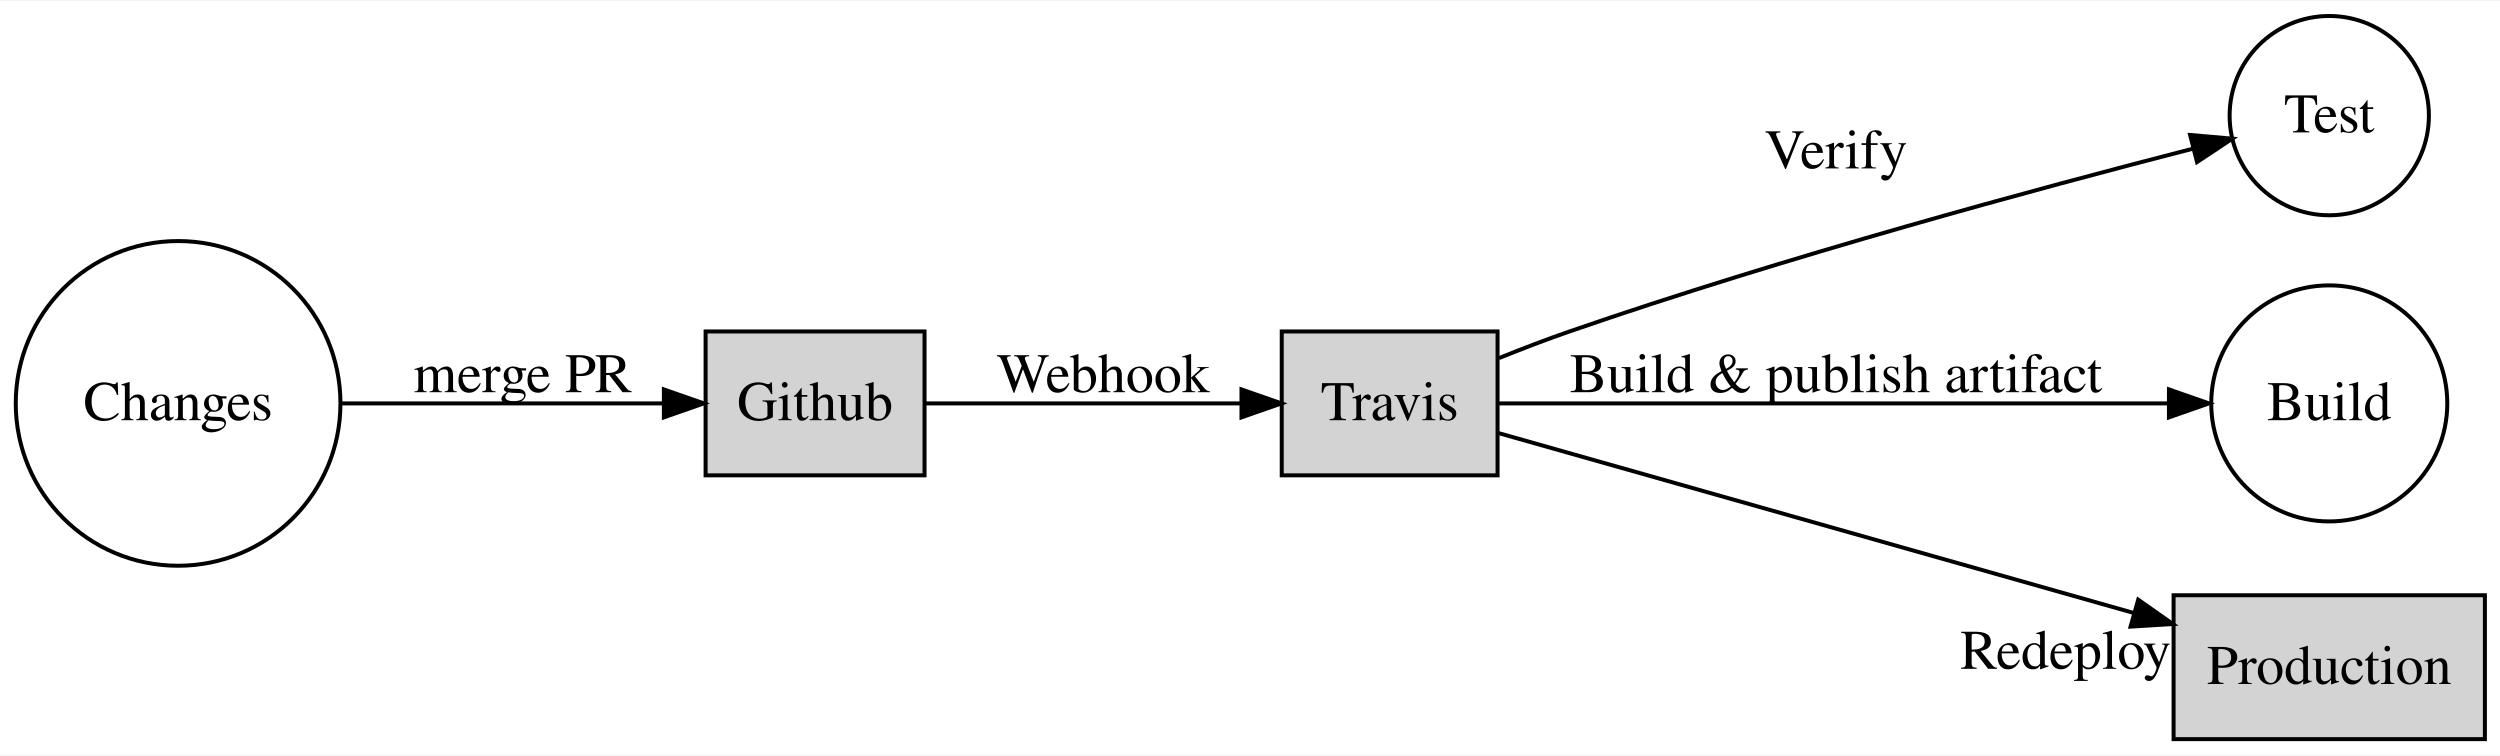
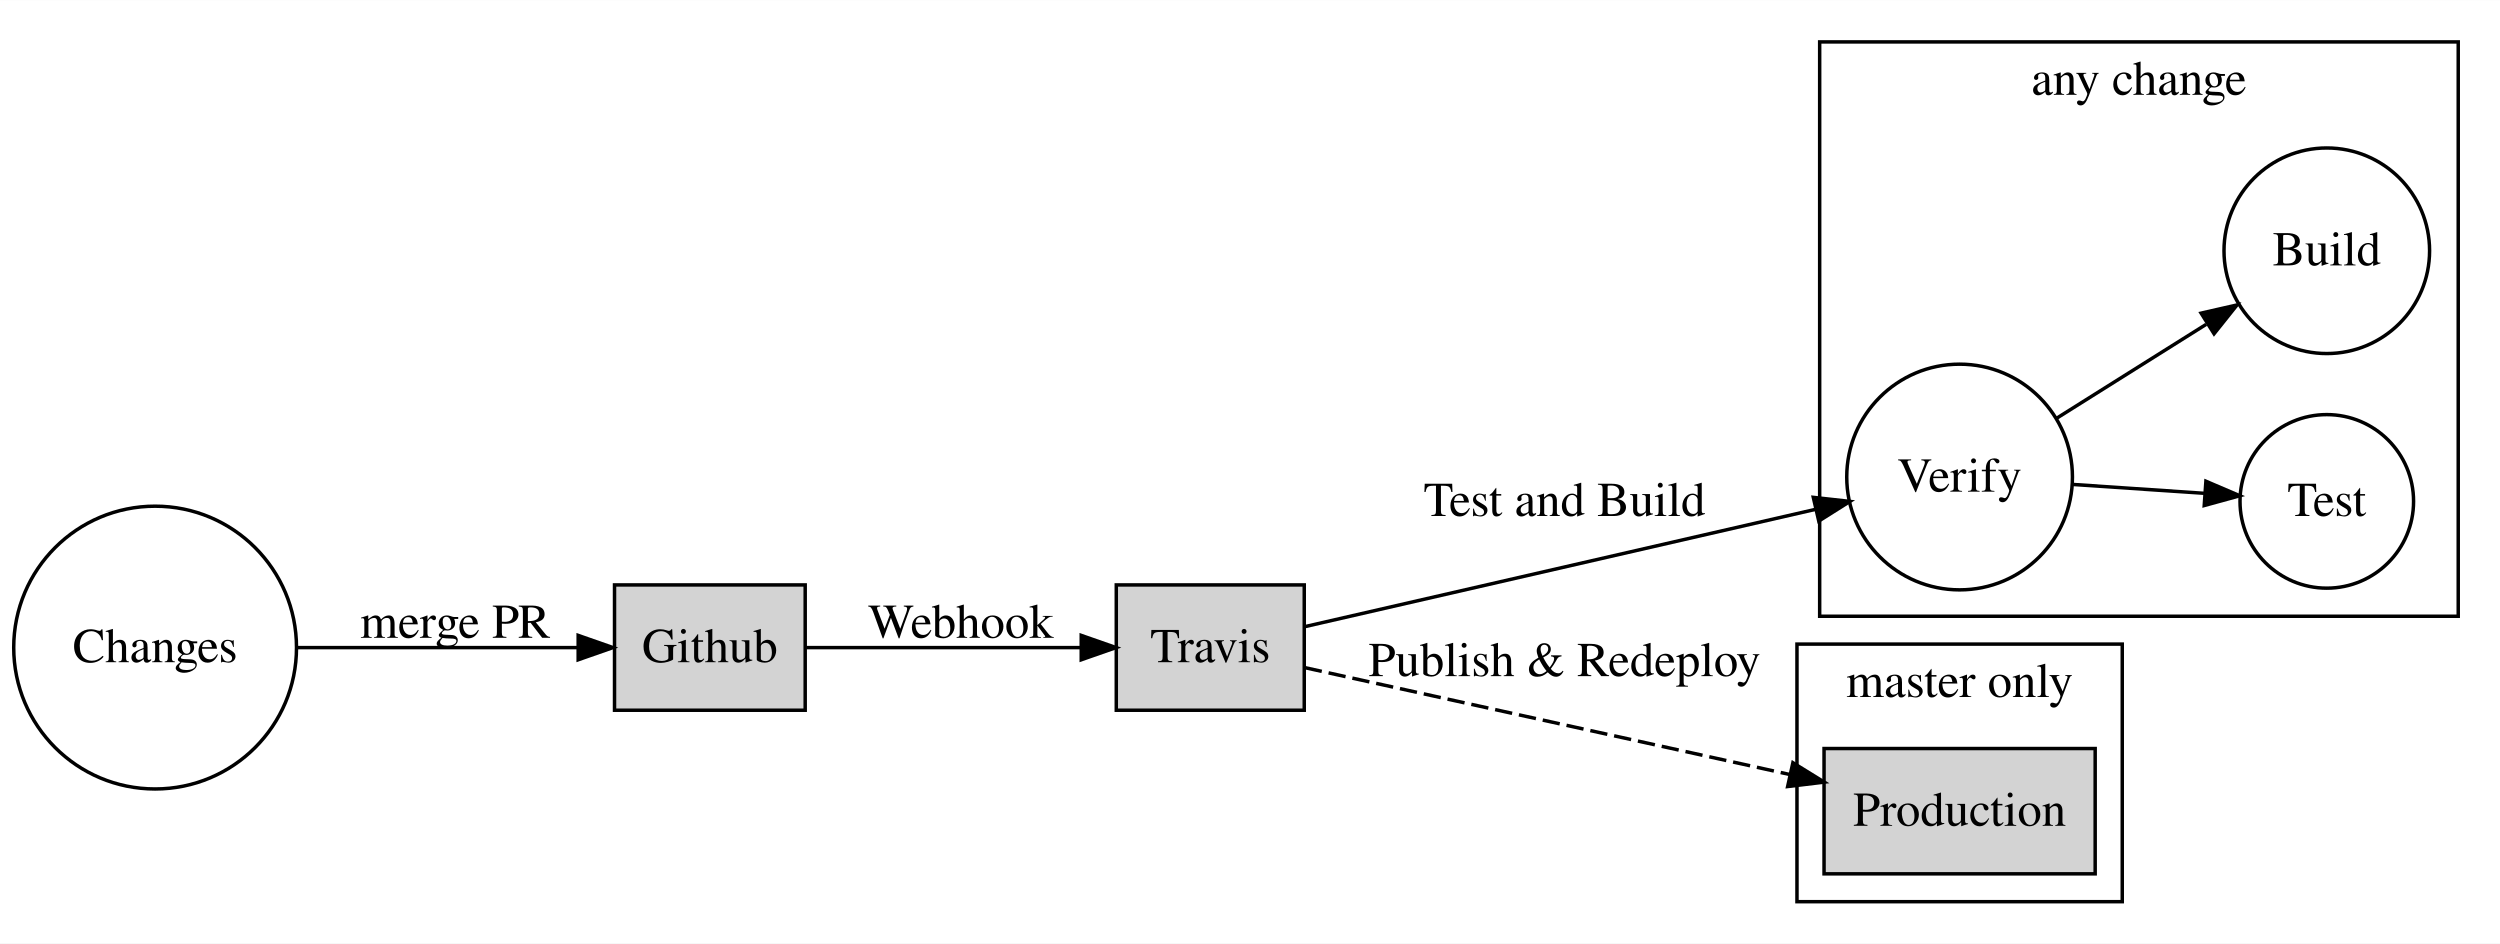
- <svg xmlns="http://www.w3.org/2000/svg" width="625pt" height="189pt" viewBox="0.00 0.00 625.50 188.71">
-   <g id="graph0" class="graph" transform="scale(1 1) rotate(0) translate(4 184.71)">
-     <polygon fill="white" stroke="transparent" points="-4,4 -4,-184.71 621.5,-184.71 621.5,4 -4,4" />
+ <svg xmlns="http://www.w3.org/2000/svg" width="718pt" height="271pt" viewBox="0.00 0.00 718.21 271.00">
+   <g id="graph0" class="graph" transform="scale(1 1) rotate(0) translate(4 267)">
+     <polygon fill="white" stroke="transparent" points="-4,4 -4,-267 714.21,-267 714.21,4 -4,4" />
+     <g id="clust1" class="cluster">
+       <polygon fill="none" stroke="black" points="518.76,-90 518.76,-255 702.21,-255 702.21,-90 518.76,-90" />
+       <text text-anchor="middle" x="610.48" y="-239.8" font-family="Times,serif" font-size="14.00">any change</text>
+     </g>
+     <g id="clust2" class="cluster">
+       <polygon fill="none" stroke="black" points="512.24,-8 512.24,-82 605.69,-82 605.69,-8 512.24,-8" />
+       <text text-anchor="middle" x="558.96" y="-66.8" font-family="Times,serif" font-size="14.00">master only</text>
+     </g>
    <g id="node1" class="node">
-       <ellipse fill="none" stroke="black" cx="40.56" cy="-84" rx="40.62" ry="40.62" />
-       <text text-anchor="middle" x="40.56" y="-79.8" font-family="Times,serif" font-size="14.00">Changes</text>
+       <ellipse fill="none" stroke="black" cx="40.56" cy="-81" rx="40.62" ry="40.62" />
+       <text text-anchor="middle" x="40.56" y="-76.8" font-family="Times,serif" font-size="14.00">Changes</text>
+     </g>
+     <g id="node5" class="node">
+       <polygon fill="lightgrey" stroke="black" points="227.32,-99 172.54,-99 172.54,-63 227.32,-63 227.32,-99" />
+       <text text-anchor="middle" x="199.93" y="-76.8" font-family="Times,serif" font-size="14.00">Github</text>
+     </g>
+     <g id="edge1" class="edge">
+       <path fill="none" stroke="black" d="M81.27,-81C106.02,-81 137.64,-81 161.87,-81" />
+       <polygon fill="black" stroke="black" points="162.1,-84.5 172.1,-81 162.1,-77.5 162.1,-84.5" />
+       <text text-anchor="middle" x="126.8" y="-83.8" font-family="Times,serif" font-size="14.00">merge PR</text>
+     </g>
+     <g id="node2" class="node">
+       <ellipse fill="none" stroke="black" cx="558.96" cy="-130" rx="32.42" ry="32.42" />
+       <text text-anchor="middle" x="558.96" y="-125.8" font-family="Times,serif" font-size="14.00">Verify</text>
+     </g>
+     <g id="node3" class="node">
+       <ellipse fill="none" stroke="black" cx="664.45" cy="-123" rx="24.93" ry="24.93" />
+       <text text-anchor="middle" x="664.45" y="-118.8" font-family="Times,serif" font-size="14.00">Test</text>
+     </g>
+     <g id="edge4" class="edge">
+       <path fill="none" stroke="black" d="M591.29,-127.88C603.26,-127.07 616.95,-126.15 629.18,-125.32" />
+       <polygon fill="black" stroke="black" points="629.72,-128.79 639.46,-124.62 629.24,-121.81 629.72,-128.79" />
    </g>
    <g id="node4" class="node">
-       <polygon fill="lightgrey" stroke="black" points="227.32,-102 172.54,-102 172.54,-66 227.32,-66 227.32,-102" />
-       <text text-anchor="middle" x="199.93" y="-79.8" font-family="Times,serif" font-size="14.00">Github</text>
+       <ellipse fill="none" stroke="black" cx="664.45" cy="-195" rx="29.53" ry="29.53" />
+       <text text-anchor="middle" x="664.45" y="-190.8" font-family="Times,serif" font-size="14.00">Build</text>
    </g>
-     <g id="edge1" class="edge">
-       <path fill="none" stroke="black" d="M81.27,-84C106.02,-84 137.64,-84 161.87,-84" />
-       <polygon fill="black" stroke="black" points="162.1,-87.5 172.1,-84 162.1,-80.5 162.1,-87.5" />
-       <text text-anchor="middle" x="126.8" y="-86.8" font-family="Times,serif" font-size="14.00">merge PR</text>
+     <g id="edge5" class="edge">
+       <path fill="none" stroke="black" d="M586.61,-146.74C599.78,-155.01 615.8,-165.07 629.81,-173.87" />
+       <polygon fill="black" stroke="black" points="628.34,-177.08 638.67,-179.43 632.06,-171.15 628.34,-177.08" />
    </g>
-     <g id="node2" class="node">
-       <ellipse fill="none" stroke="black" cx="578.78" cy="-156" rx="24.93" ry="24.93" />
-       <text text-anchor="middle" x="578.78" y="-151.8" font-family="Times,serif" font-size="14.00">Test</text>
-     </g>
-     <g id="node3" class="node">
-       <ellipse fill="none" stroke="black" cx="578.78" cy="-84" rx="29.53" ry="29.53" />
-       <text text-anchor="middle" x="578.78" y="-79.8" font-family="Times,serif" font-size="14.00">Build</text>
-     </g>
-     <g id="node5" class="node">
-       <polygon fill="lightgrey" stroke="black" points="370.69,-102 316.69,-102 316.69,-66 370.69,-66 370.69,-102" />
-       <text text-anchor="middle" x="343.69" y="-79.8" font-family="Times,serif" font-size="14.00">Travis</text>
+     <g id="node6" class="node">
+       <polygon fill="lightgrey" stroke="black" points="370.69,-99 316.69,-99 316.69,-63 370.69,-63 370.69,-99" />
+       <text text-anchor="middle" x="343.69" y="-76.8" font-family="Times,serif" font-size="14.00">Travis</text>
    </g>
    <g id="edge2" class="edge">
-       <path fill="none" stroke="black" d="M227.59,-84C249.91,-84 281.96,-84 306.58,-84" />
-       <polygon fill="black" stroke="black" points="306.62,-87.5 316.62,-84 306.62,-80.5 306.62,-87.5" />
-       <text text-anchor="middle" x="272.03" y="-86.8" font-family="Times,serif" font-size="14.00">Webhook</text>
+       <path fill="none" stroke="black" d="M227.59,-81C249.91,-81 281.96,-81 306.58,-81" />
+       <polygon fill="black" stroke="black" points="306.62,-84.5 316.62,-81 306.62,-77.5 306.62,-84.5" />
+       <text text-anchor="middle" x="272.03" y="-83.8" font-family="Times,serif" font-size="14.00">Webhook</text>
    </g>
    <g id="edge3" class="edge">
-       <path fill="none" stroke="black" d="M371.03,-95.33C376.8,-97.66 382.91,-100 388.69,-102 442.5,-120.63 506.47,-137.91 544.51,-147.69" />
-       <polygon fill="black" stroke="black" points="543.97,-151.16 554.52,-150.24 545.7,-144.38 543.97,-151.16" />
-       <text text-anchor="middle" x="455.37" y="-142.8" font-family="Times,serif" font-size="14.00">Verify</text>
+       <path fill="none" stroke="black" d="M370.84,-87.01C407.5,-95.43 474.5,-110.82 517.59,-120.72" />
+       <polygon fill="black" stroke="black" points="516.93,-124.16 527.46,-122.99 518.5,-117.34 516.93,-124.16" />
+       <text text-anchor="middle" x="445.46" y="-118.8" font-family="Times,serif" font-size="14.00">Test and Build</text>
    </g>
-     <g id="edge4" class="edge">
-       <path fill="none" stroke="black" d="M370.97,-84C411.81,-84 490.77,-84 538.43,-84" />
-       <polygon fill="black" stroke="black" points="538.67,-87.5 548.67,-84 538.67,-80.5 538.67,-87.5" />
-       <text text-anchor="middle" x="455.37" y="-86.8" font-family="Times,serif" font-size="14.00">Build &amp; publish artifact</text>
+     <g id="node7" class="node">
+       <polygon fill="lightgrey" stroke="black" points="597.91,-52 520.02,-52 520.02,-16 597.91,-16 597.91,-52" />
+       <text text-anchor="middle" x="558.96" y="-29.8" font-family="Times,serif" font-size="14.00">Production</text>
    </g>
-     <g id="node6" class="node">
-       <polygon fill="lightgrey" stroke="black" points="617.72,-36 539.83,-36 539.83,0 617.72,0 617.72,-36" />
-       <text text-anchor="middle" x="578.78" y="-13.8" font-family="Times,serif" font-size="14.00">Production</text>
-     </g>
-     <g id="edge5" class="edge">
-       <path fill="none" stroke="black" d="M370.97,-76.56C409.43,-65.67 481.68,-45.21 529.77,-31.59" />
-       <polygon fill="black" stroke="black" points="530.98,-34.89 539.65,-28.8 529.07,-28.15 530.98,-34.89" />
-       <text text-anchor="middle" x="512.82" y="-17.6" font-family="Times,serif" font-size="14.00">Redeploy</text>
+     <g id="edge6" class="edge">
+       <path fill="none" stroke="black" stroke-dasharray="5,2" d="M370.84,-75.24C405.44,-67.61 467.07,-54.03 510.11,-44.55" />
+       <polygon fill="black" stroke="black" points="511.07,-47.92 520.08,-42.35 509.56,-41.08 511.07,-47.92" />
+       <text text-anchor="middle" x="445.46" y="-72.8" font-family="Times,serif" font-size="14.00">Publish &amp; Redeploy</text>
    </g>
  </g>
</svg>
